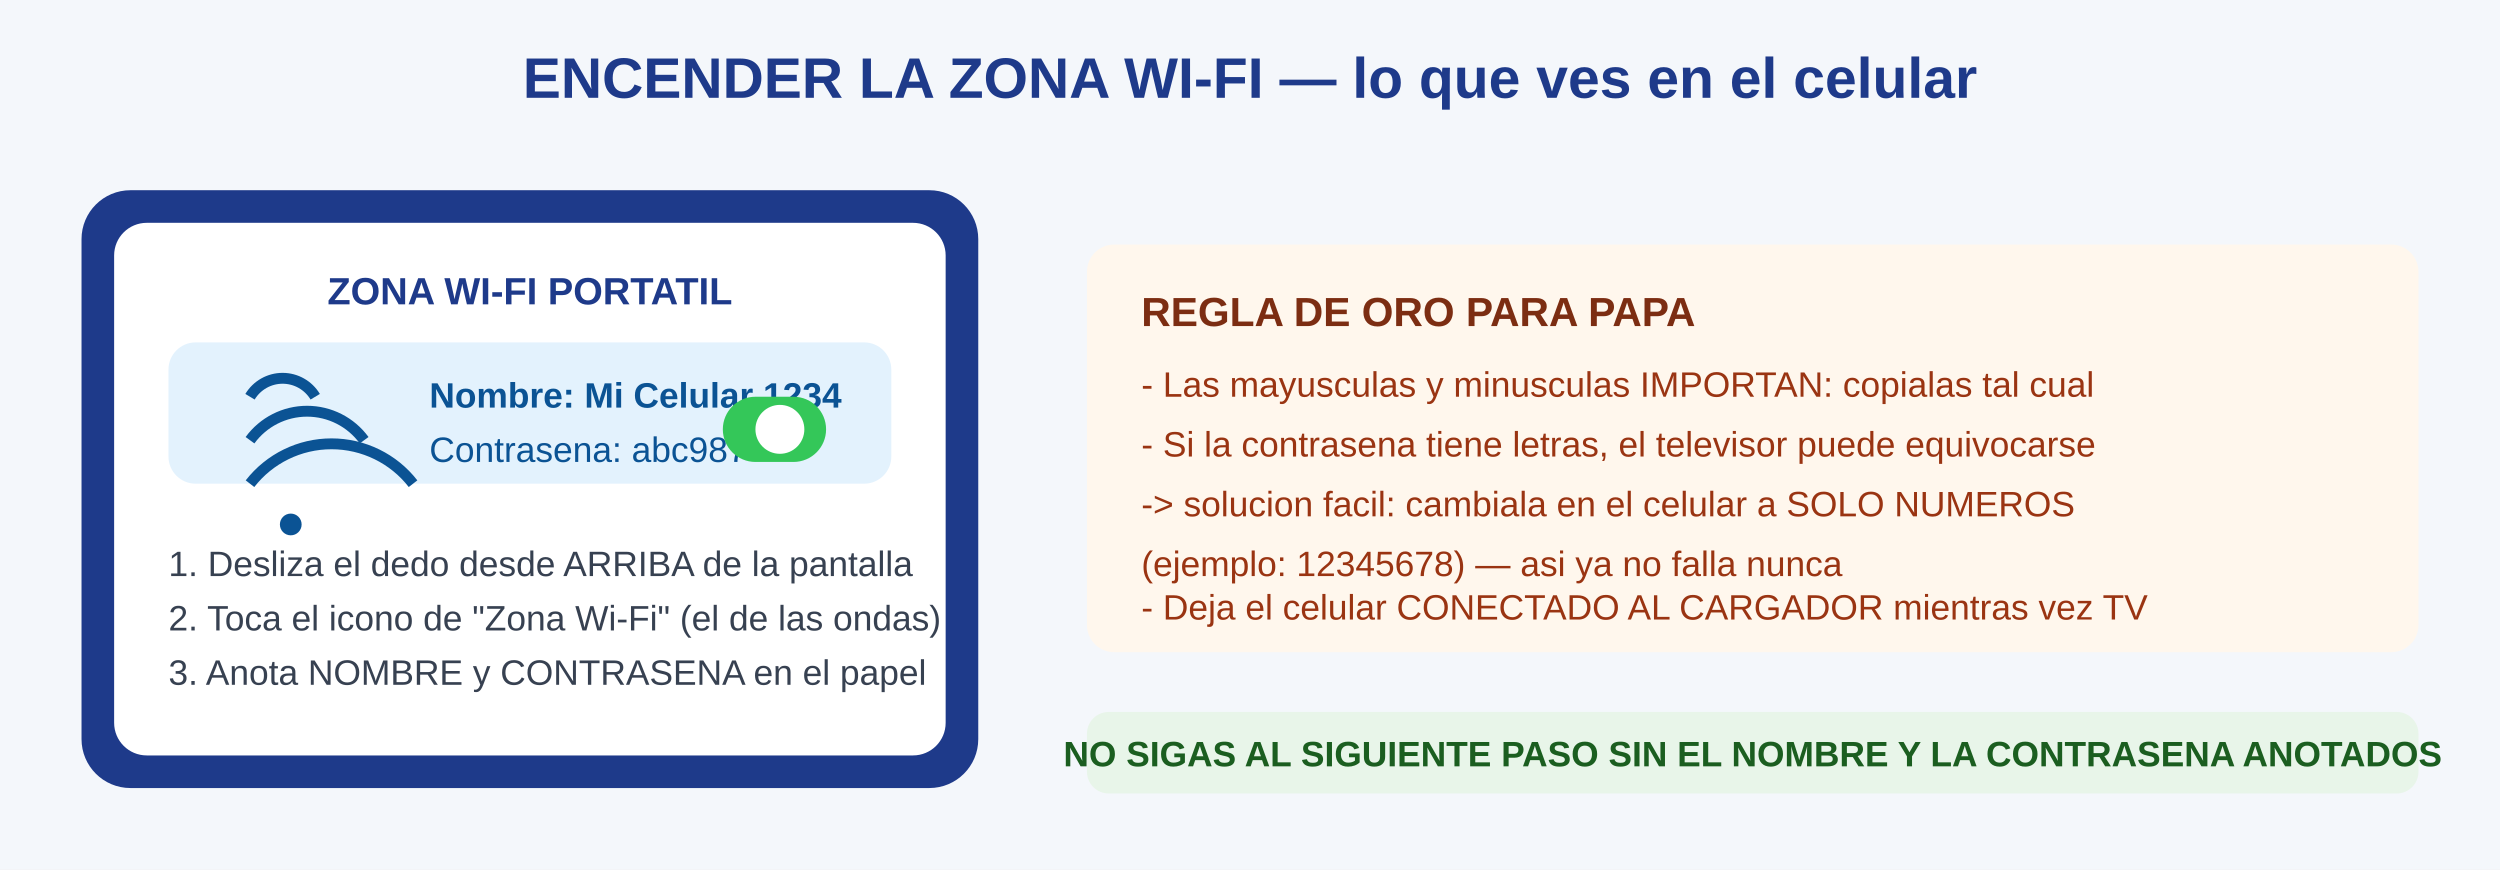
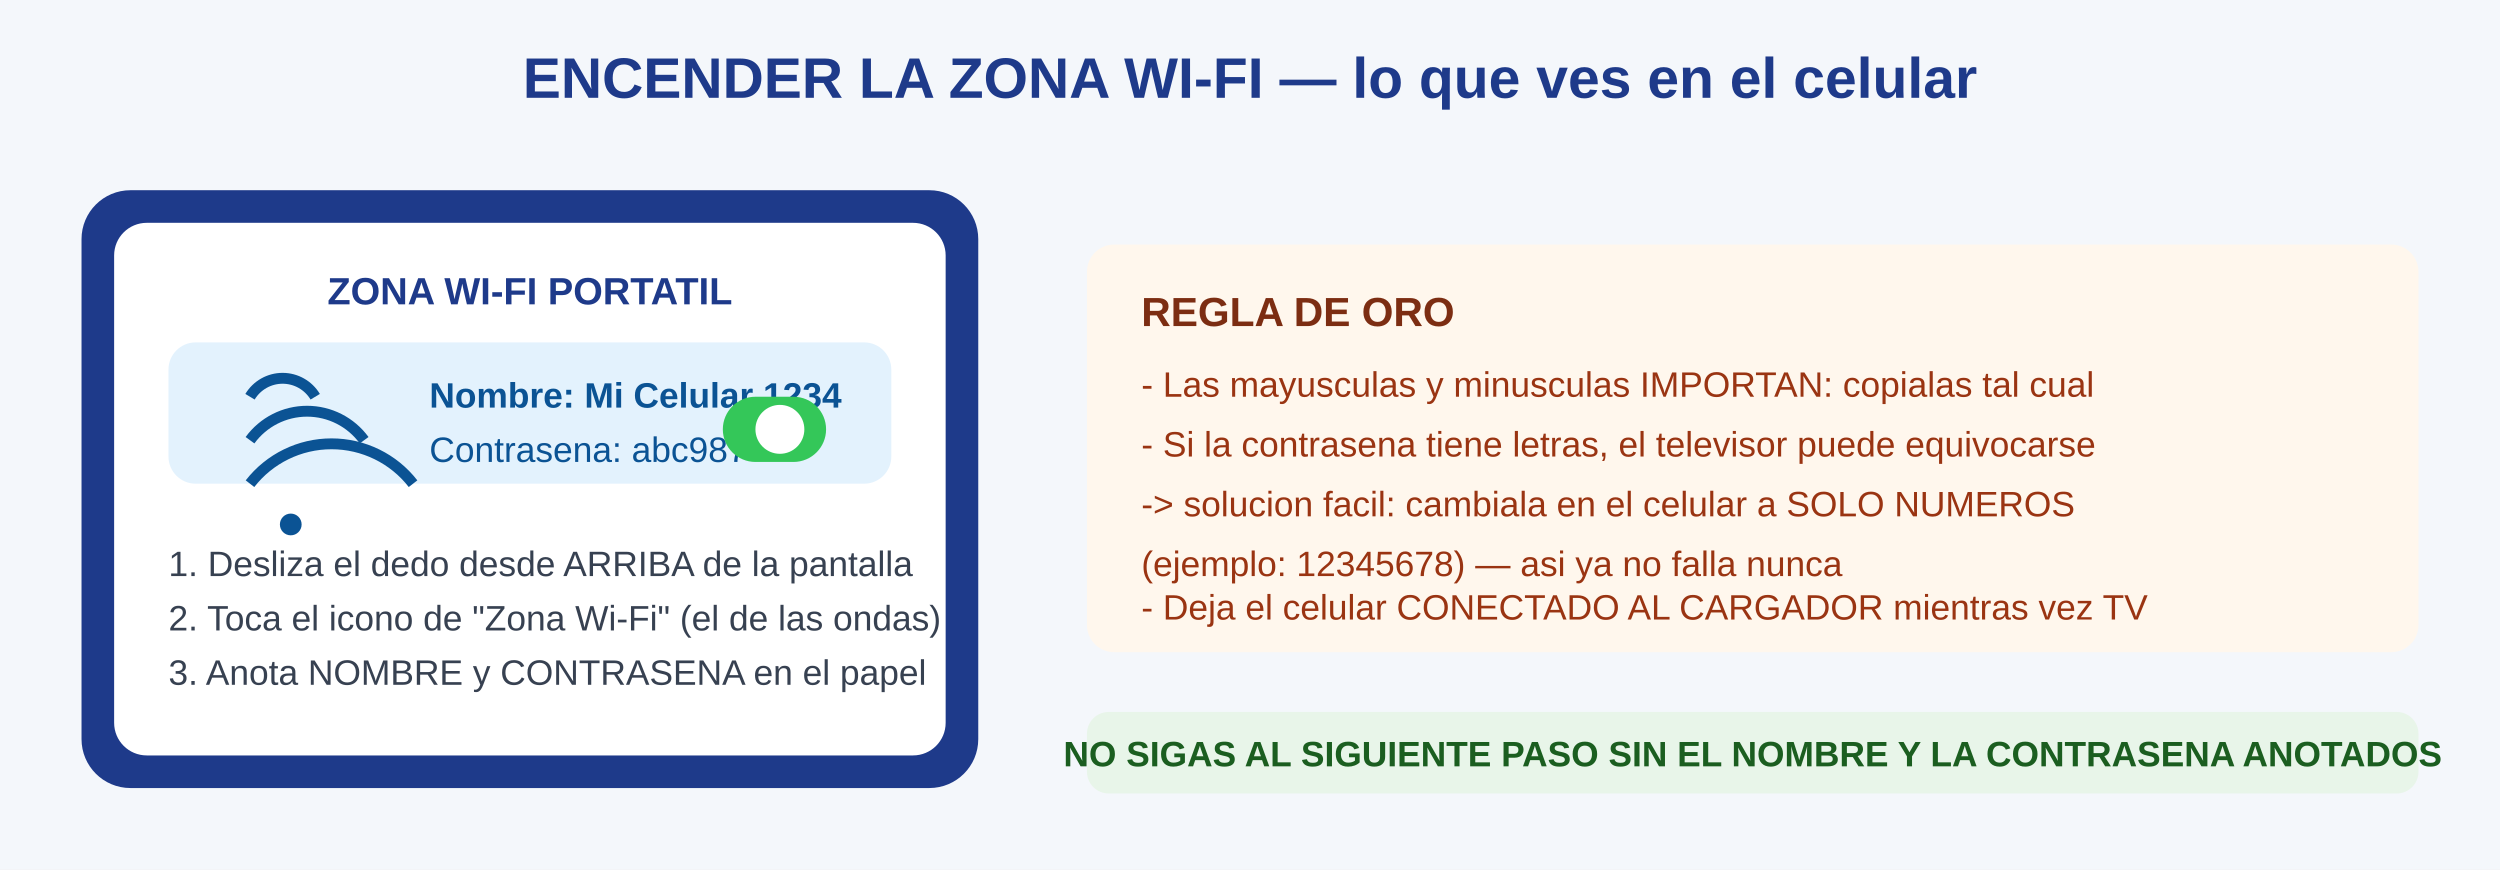
<svg xmlns="http://www.w3.org/2000/svg" viewBox="0 0 920 320" font-family="Segoe UI, Arial, sans-serif">
  <rect width="920" height="320" fill="#f4f7fb" />
  <text x="460" y="36" text-anchor="middle" font-size="21" font-weight="bold" fill="#1e3a8a">ENCENDER LA ZONA WI-FI — lo que ves en el celular</text>
  <rect x="30" y="70" width="330" height="220" rx="18" fill="#1e3a8a" />
  <rect x="42" y="82" width="306" height="196" rx="12" fill="#fff" />
  <text x="195" y="112" text-anchor="middle" font-size="14" font-weight="bold" fill="#1e3a8a">ZONA WI-FI PORTATIL</text>
  <rect x="62" y="126" width="266" height="52" rx="10" fill="#e3f2fd" />
  <path d="M 92 146 a 14 14 0 0 1 24 0" fill="none" stroke="#0b5394" stroke-width="4" />
  <path d="M 92 162 a 26 26 0 0 1 42 0" fill="none" stroke="#0b5394" stroke-width="4" />
  <path d="M 92 178 a 38 38 0 0 1 60 0" fill="none" stroke="#0b5394" stroke-width="4" />
  <circle cx="107" cy="193" r="4" fill="#0b5394" />
  <text x="158" y="150" font-size="13" font-weight="bold" fill="#0b5394">Nombre: Mi Celular 1234</text>
  <text x="158" y="170" font-size="13" fill="#0b5394">Contrasena: abc987</text>
  <text x="282" y="160" text-anchor="middle" font-size="12" font-weight="bold" fill="#fff">ON</text>
  <rect x="266" y="146" width="38" height="24" rx="12" fill="#34c759" />
  <circle cx="287" cy="158" r="9" fill="#fff" />
  <text x="62" y="212" font-size="13" fill="#374151">1. Desliza el dedo desde ARRIBA de la pantalla</text>
  <text x="62" y="232" font-size="13" fill="#374151">2. Toca el icono de "Zona Wi-Fi" (el de las ondas)</text>
  <text x="62" y="252" font-size="13" fill="#374151">3. Anota NOMBRE y CONTRASENA en el papel</text>
  <rect x="400" y="90" width="490" height="150" rx="10" fill="#fff7ed" />
-   <text x="420" y="120" font-size="15" font-weight="bold" fill="#7c2d12">REGLA DE ORO PARA PAPA</text>
+   <text x="420" y="120" font-size="15" font-weight="bold" fill="#7c2d12">REGLA DE ORO</text>
  <text x="420" y="146" font-size="13" fill="#9a3412">- Las mayusculas y minusculas IMPORTAN: copialas tal cual</text>
  <text x="420" y="168" font-size="13" fill="#9a3412">- Si la contrasena tiene letras, el televisor puede equivocarse</text>
  <text x="420" y="190" font-size="13" fill="#9a3412">  -&gt; solucion facil: cambiala en el celular a SOLO NUMEROS</text>
  <text x="420" y="212" font-size="13" fill="#9a3412">  (ejemplo: 12345678) — asi ya no falla nunca</text>
  <text x="420" y="228" font-size="13" fill="#9a3412">- Deja el celular CONECTADO AL CARGADOR mientras vez TV</text>
  <rect x="400" y="262" width="490" height="30" rx="8" fill="#e8f5e9" />
  <text x="645" y="282" text-anchor="middle" font-size="13" font-weight="bold" fill="#1b5e20">NO SIGAS AL SIGUIENTE PASO SIN EL NOMBRE Y LA CONTRASENA ANOTADOS</text>
</svg>
